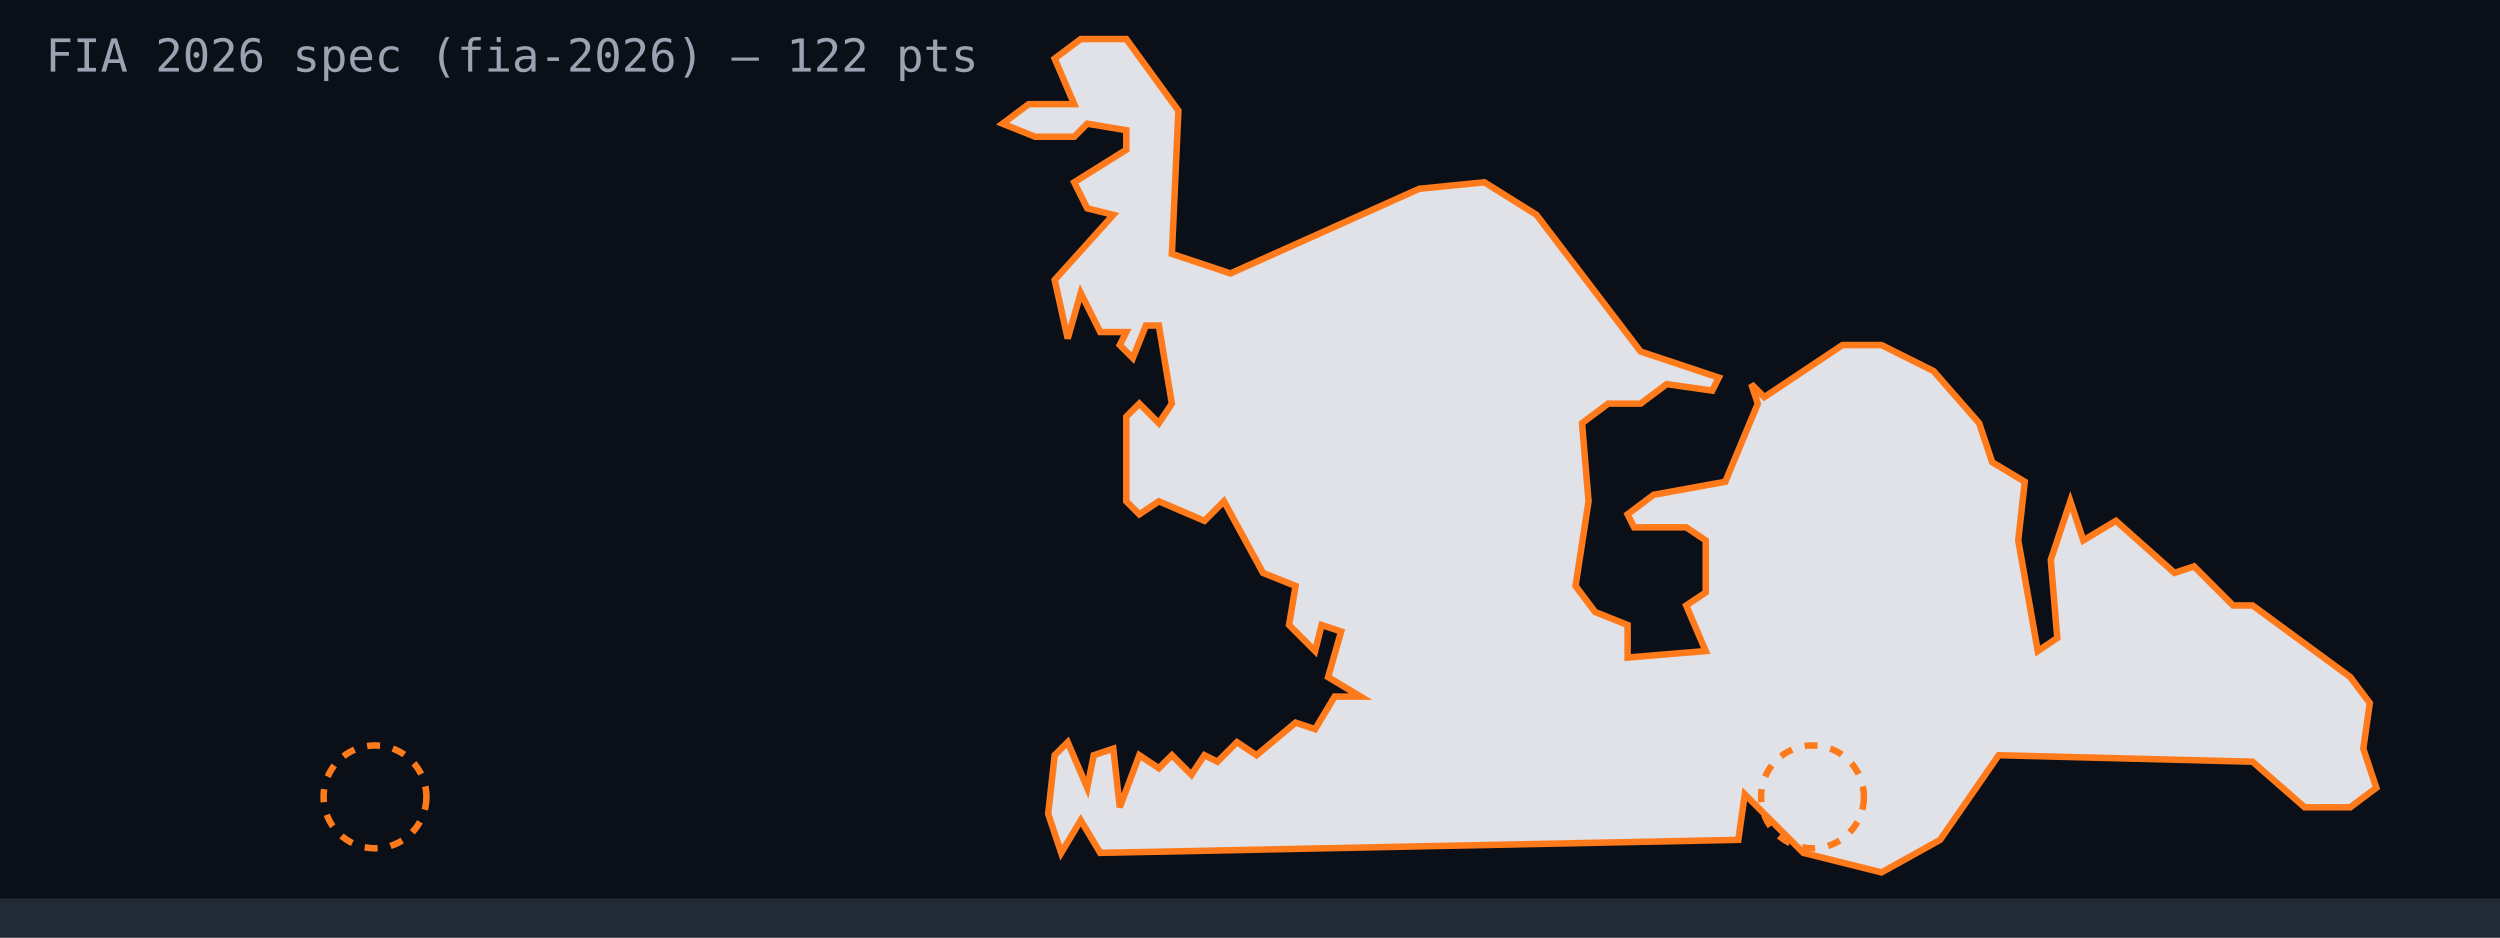
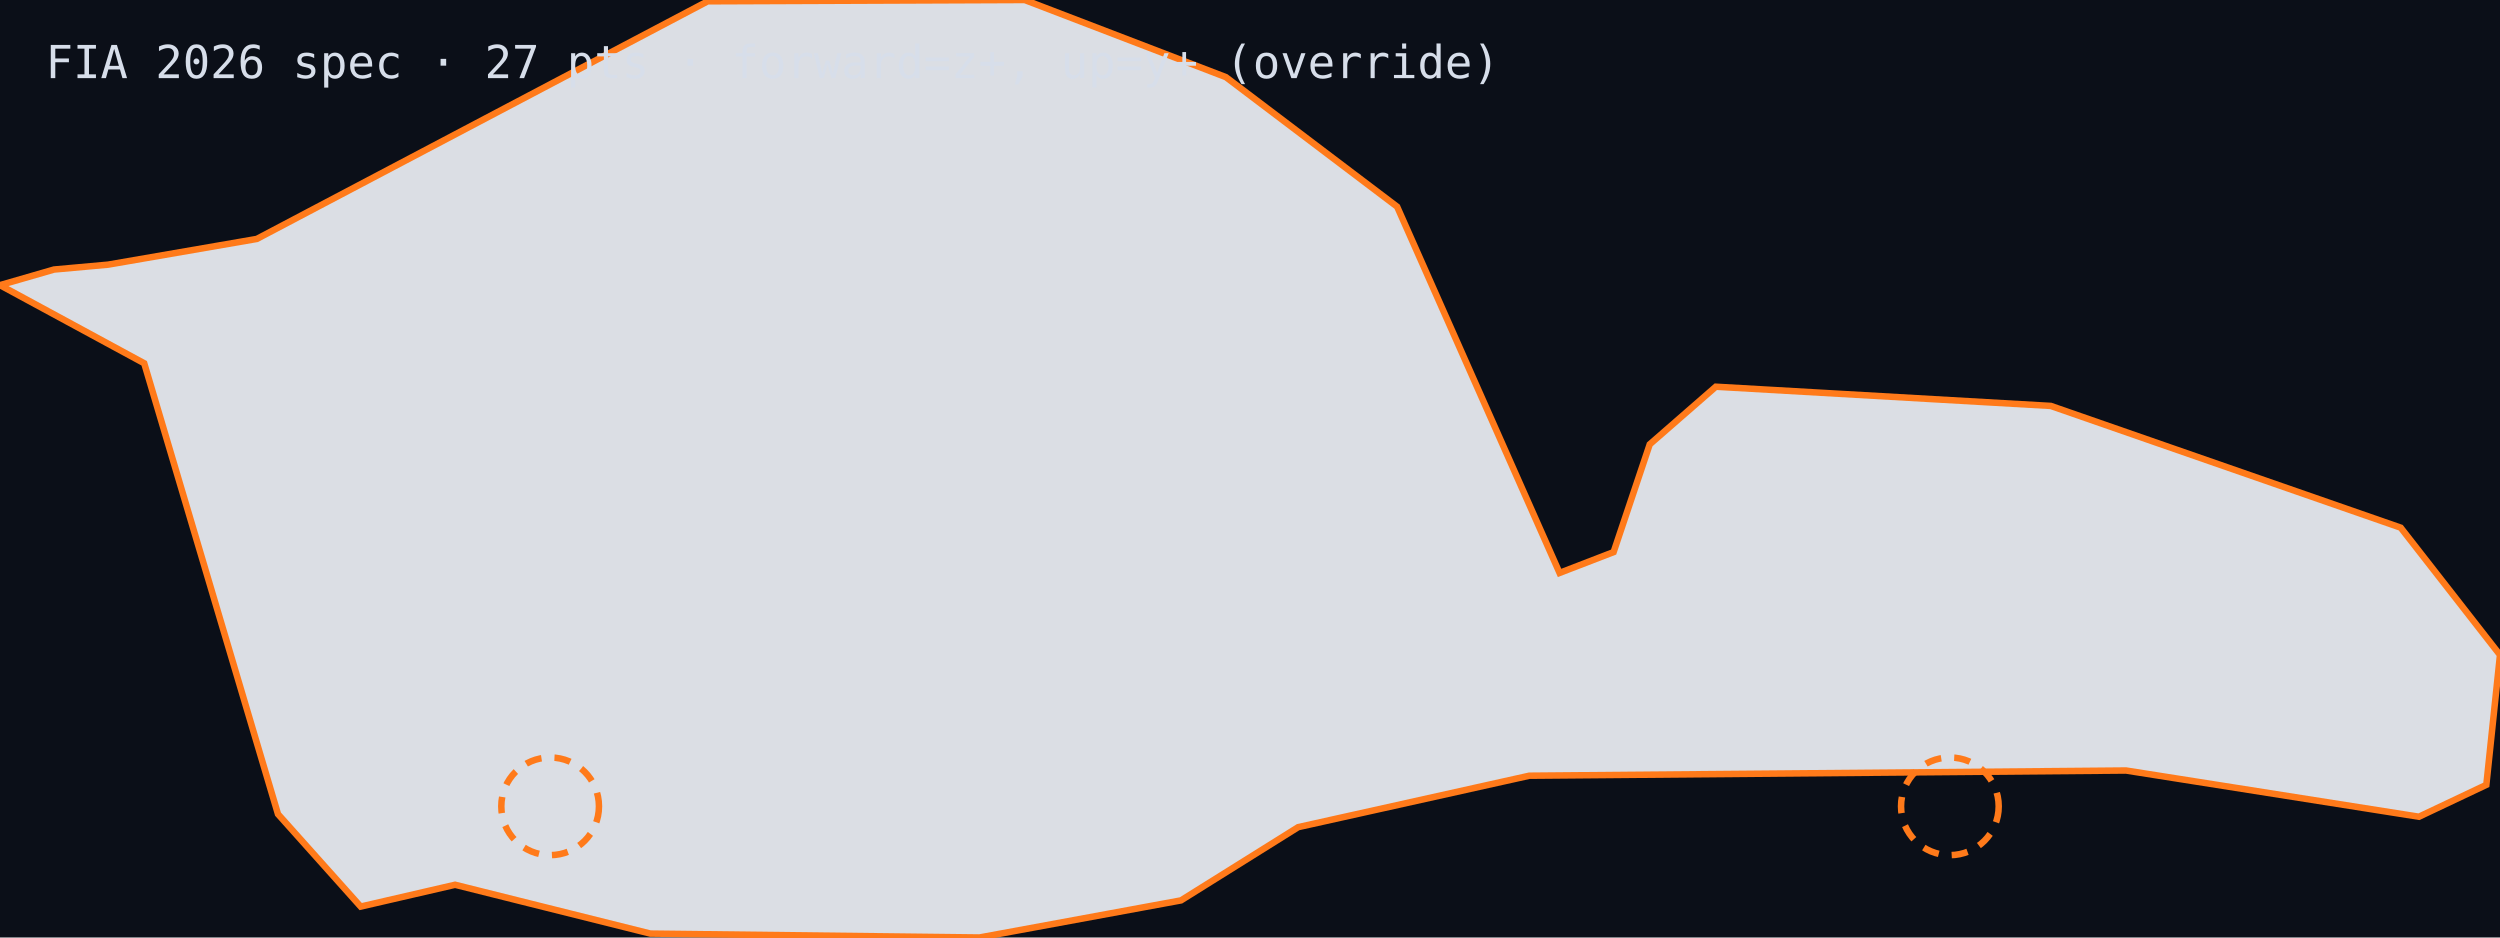
<svg xmlns="http://www.w3.org/2000/svg" viewBox="0 0 768 288">
  <rect width="768" height="288" fill="#0b0f18" />
-   <g>
-     <rect x="0" y="276" width="768" height="12" fill="#222a36" />
-     <polygon points="332.0,12.0 324.0,18.0 330.0,32.0 316.0,32.0 308.0,38.0 318.0,42.0 330.0,42.0 334.0,38.0 346.0,40.0 346.0,46.0 330.0,56.0 334.0,64.0 342.0,66.0 324.0,86.0 328.0,104.0 332.0,90.0 338.0,102.0 346.0,102.0 344.0,106.0 348.0,110.0 352.0,100.0 356.0,100.0 360.0,124.0 356.0,130.0 350.0,124.0 346.0,128.0 346.0,154.0 350.0,158.0 356.0,154.0 370.0,160.0 376.0,154.0 388.0,176.0 398.0,180.0 396.0,192.0 404.0,200.0 406.0,192.0 412.0,194.0 408.0,208.0 418.0,214.0 410.0,214.0 404.0,224.0 398.0,222.0 386.0,232.0 380.0,228.0 374.0,234.0 370.0,232.0 366.0,238.0 360.0,232.0 356.0,236.0 350.0,232.0 344.0,248.0 342.0,230.0 336.0,232.0 334.0,242.0 328.0,228.0 324.0,232.0 322.0,250.0 326.0,262.0 332.0,252.0 338.0,262.0 534.0,258.0 536.0,244.0 554.0,262.0 578.0,268.0 596.0,258.0 614.0,232.0 692.0,234.0 708.0,248.0 722.0,248.0 730.0,242.0 726.0,230.0 728.0,216.0 722.0,208.0 692.0,186.0 686.0,186.0 674.0,174.0 668.0,176.0 650.0,160.0 640.0,166.0 636.0,154.0 630.0,172.0 632.0,196.0 626.0,200.0 620.0,166.0 622.0,148.0 612.0,142.0 608.0,130.0 594.0,114.0 578.0,106.0 566.0,106.0 542.0,122.0 538.0,118.0 540.0,124.0 530.0,148.0 508.0,152.0 500.0,158.0 502.0,162.0 518.0,162.0 524.0,166.0 524.0,182.0 518.0,186.0 524.0,200.0 500.0,202.0 500.0,192.0 490.0,188.0 484.0,180.0 488.0,154.0 486.0,130.0 494.0,124.0 504.0,124.0 512.0,118.0 526.0,120.0 528.0,116.0 504.0,108.0 472.0,66.0 456.0,56.0 436.0,58.0 378.0,84.0 360.0,78.0 362.0,34.0 346.0,12.0 332.0,12.0" fill="rgba(247,250,255,0.9)" stroke="#ff7a1a" stroke-width="2" />
-     <circle cx="556.8" cy="244.8" r="15.8" fill="none" stroke="#ff7a1a" stroke-width="2" stroke-dasharray="4 4" />
-     <circle cx="115.2" cy="244.8" r="15.8" fill="none" stroke="#ff7a1a" stroke-width="2" stroke-dasharray="4 4" />
-     <text x="14" y="22" fill="#9aa3b2" font-family="monospace" font-size="14">FIA 2026 spec (fia-2026) — 122 pts</text>
-   </g>
+   <polygon points="33.2,81.3 78.9,73.4 217.4,0.4 314.8,0.0 376.6,23.7 429.2,63.5 479.1,176.0 495.7,169.6 506.8,136.5 527.1,118.8 630.0,124.7 737.5,162.1 768.0,201.2 763.8,241.1 743.1,250.9 653.1,236.7 469.8,238.3 398.8,254.1 362.8,276.6 300.9,288.0 199.8,286.8 139.8,271.8 110.8,278.5 85.4,250.1 44.3,111.6 0.0,87.6 16.6,82.8" fill="rgba(247,250,255,0.88)" stroke="#ff7a1a" stroke-width="2" />
+   <circle cx="169.0" cy="247.7" r="15.0" fill="none" stroke="#ff7a1a" stroke-width="2" stroke-dasharray="5 4" />
+   <circle cx="599.0" cy="247.7" r="15.0" fill="none" stroke="#ff7a1a" stroke-width="2" stroke-dasharray="5 4" />
+   <text x="14" y="24" fill="#d7deea" font-family="monospace" font-size="14">FIA 2026 spec · 27 pts · forward=z+, up=y+ (override)</text>
</svg>
